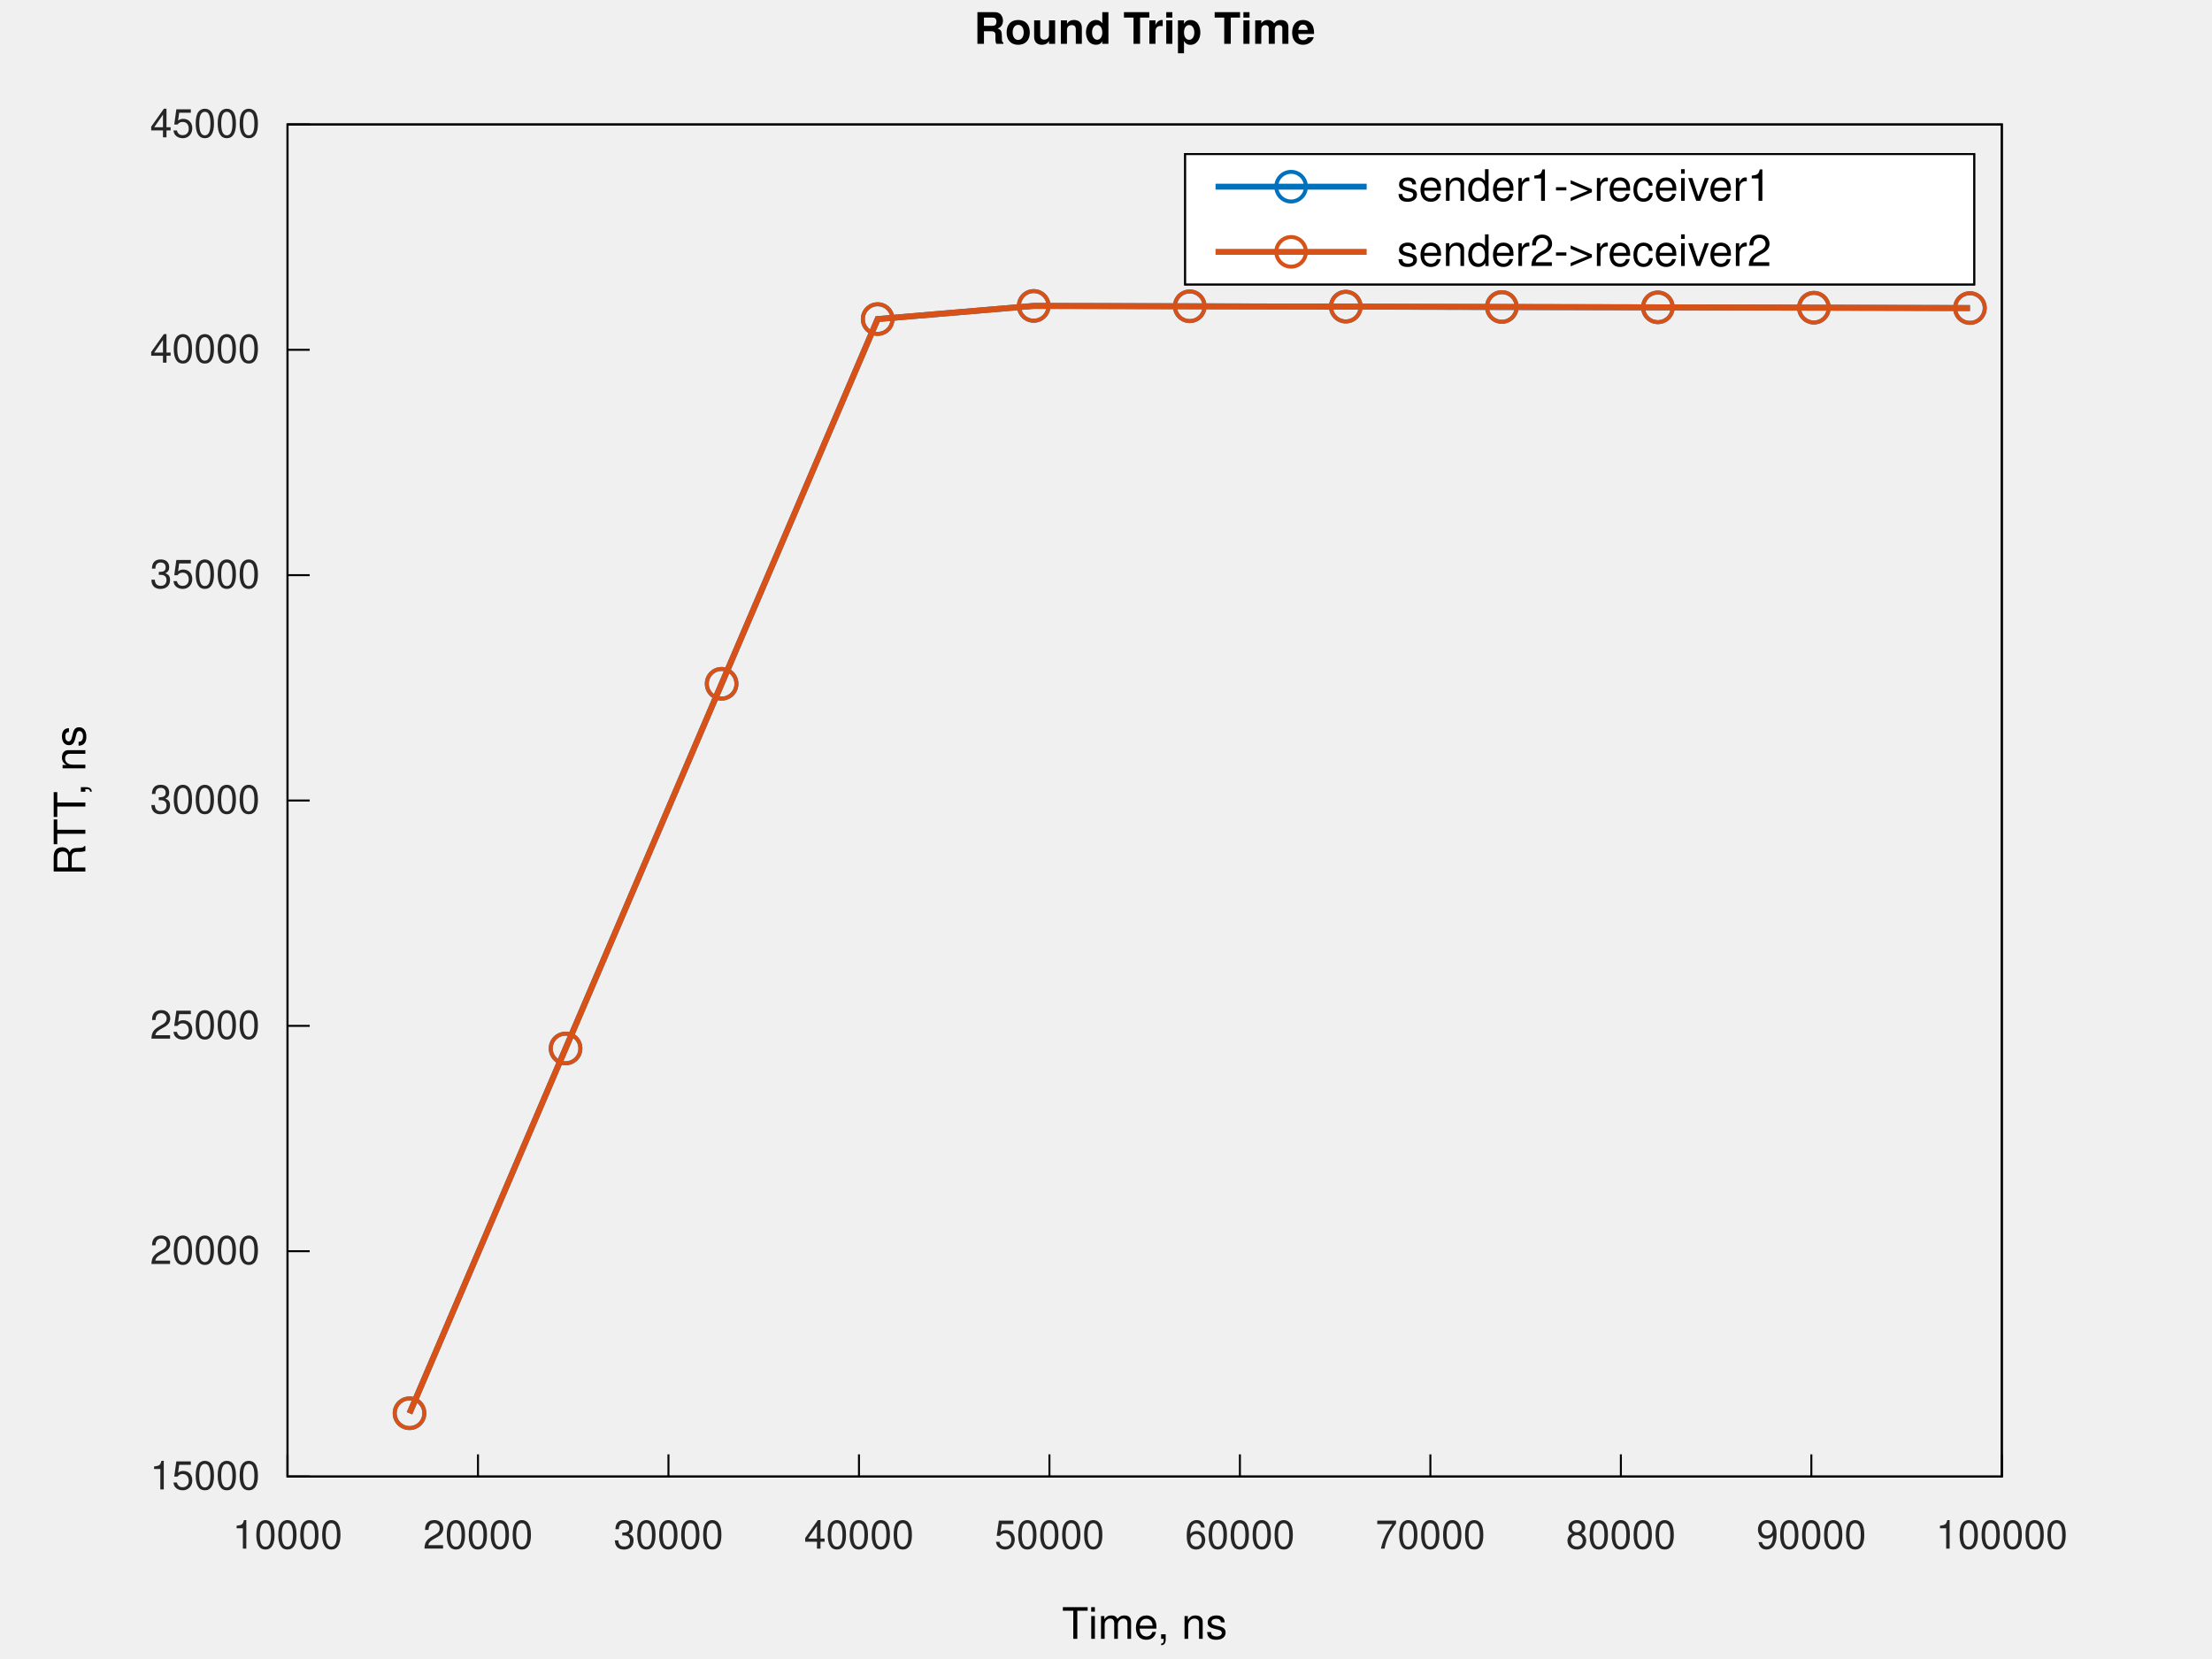
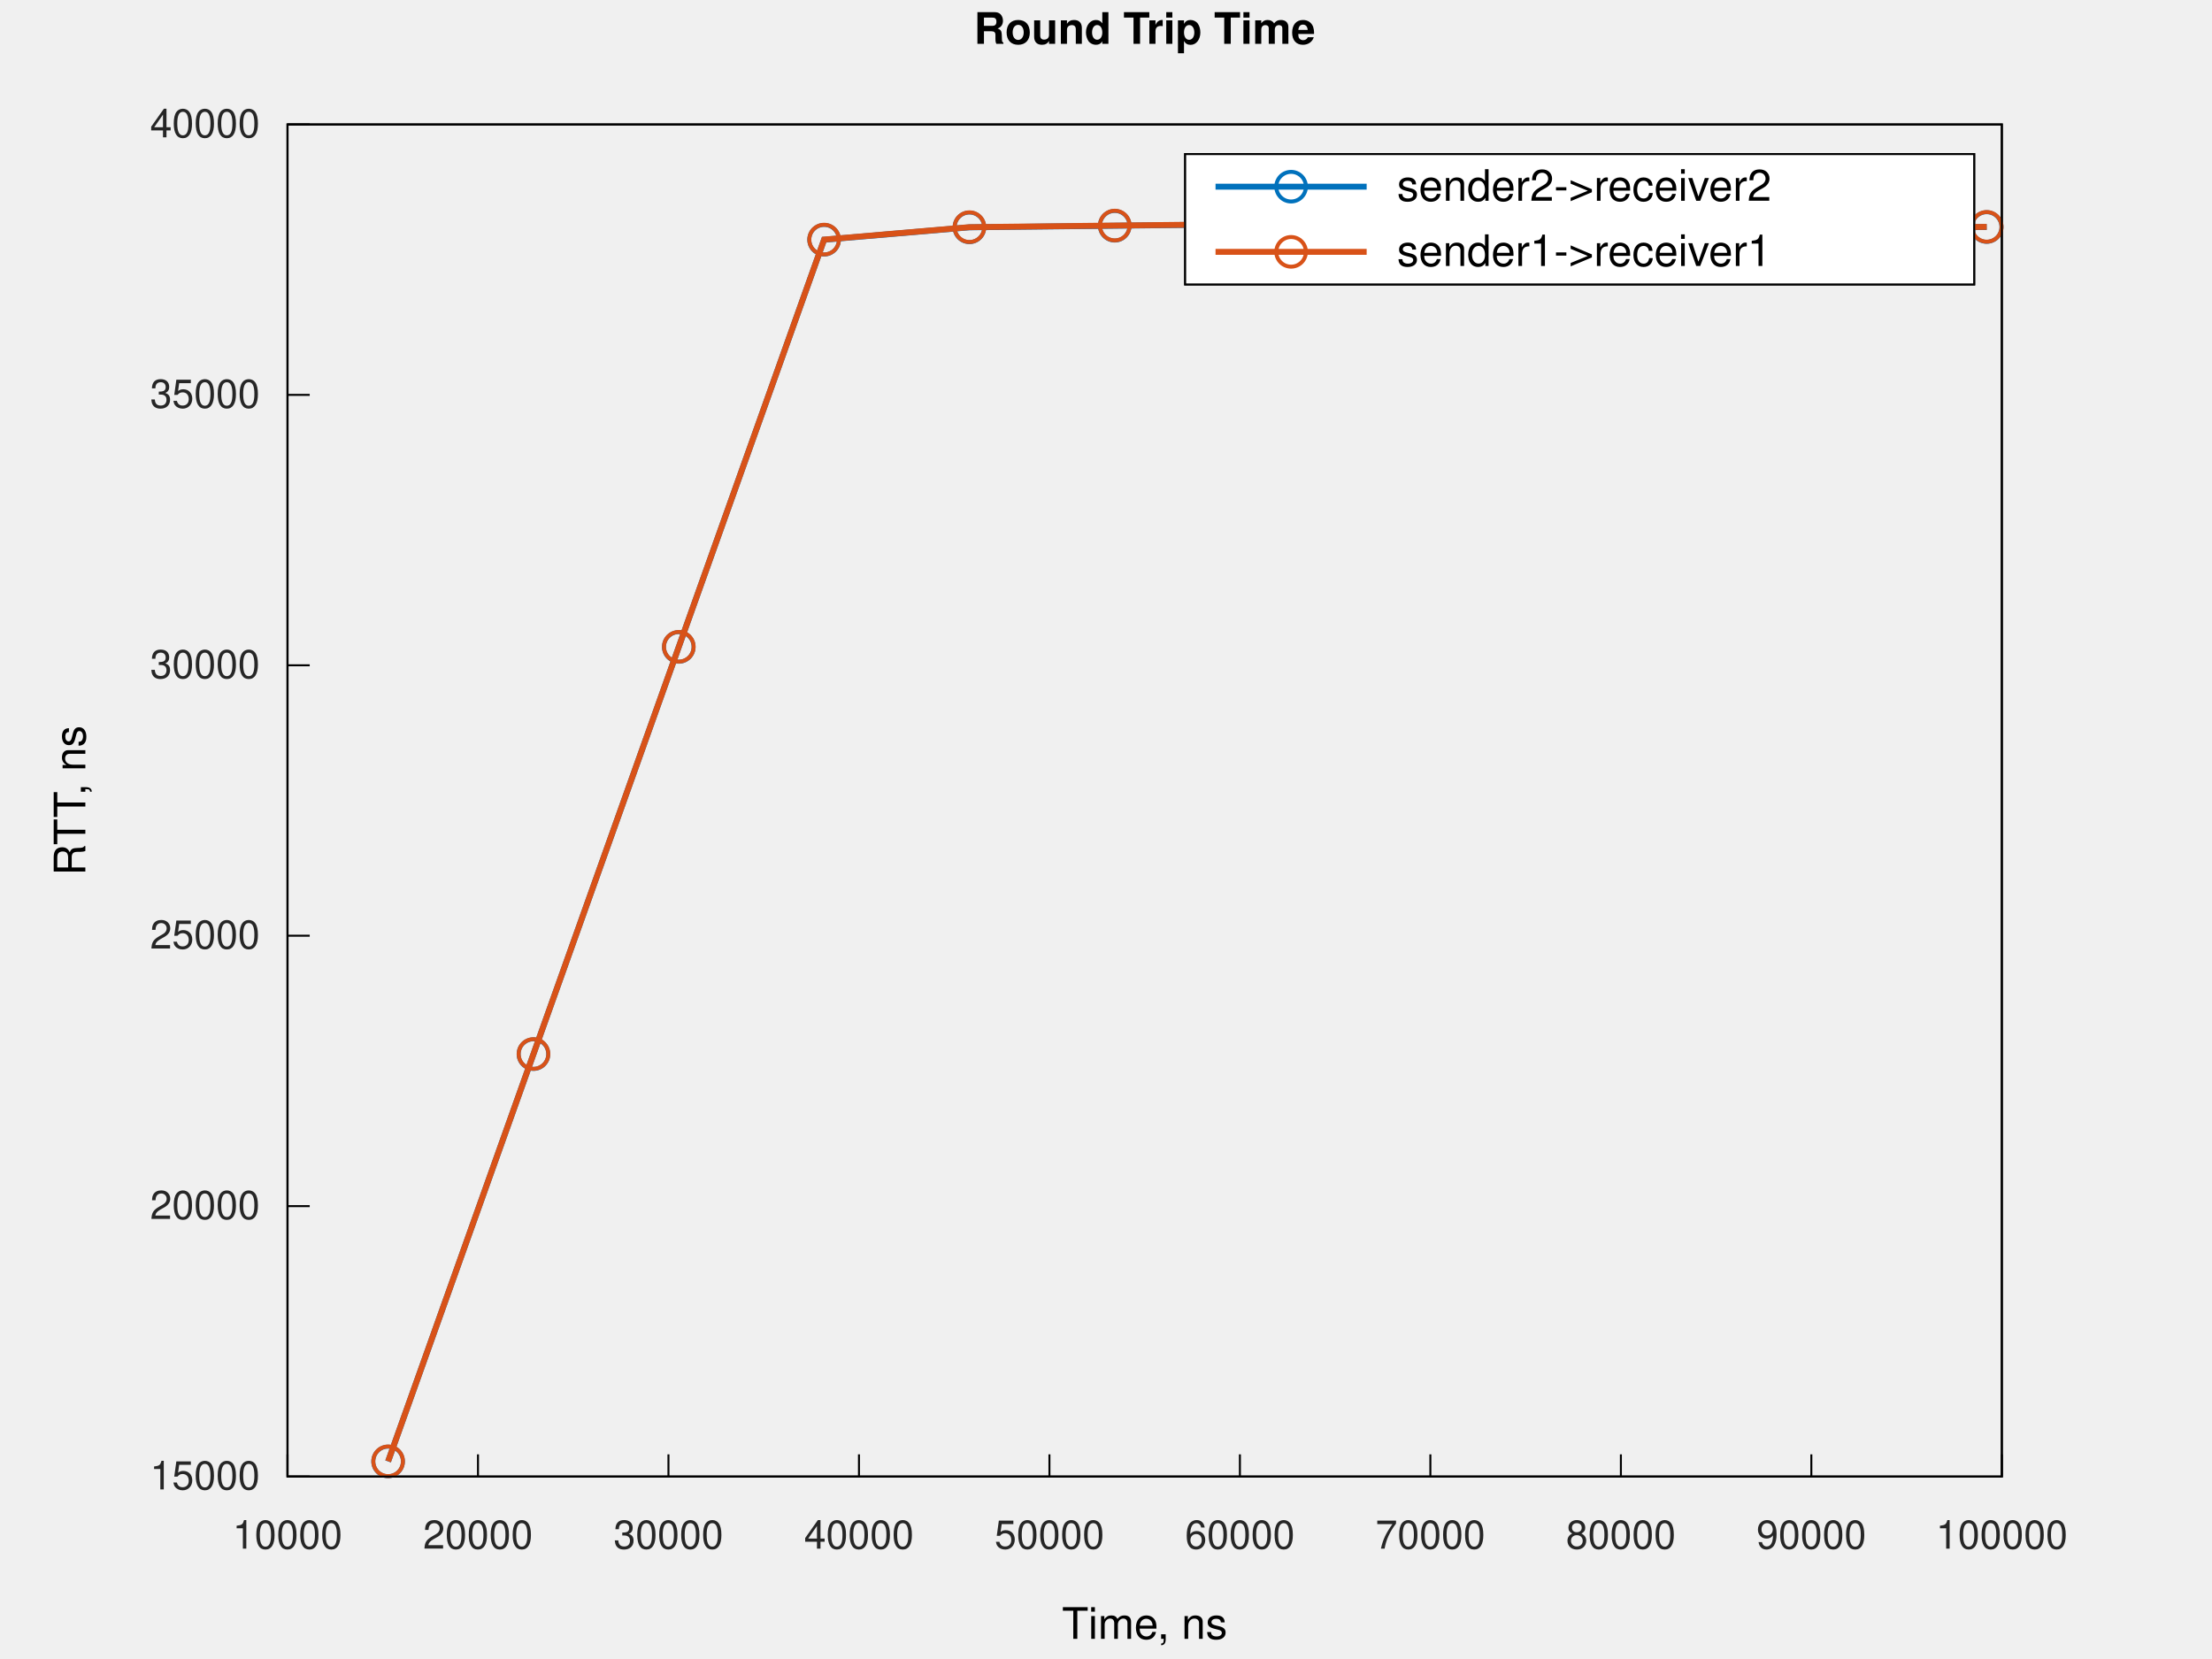
<svg xmlns="http://www.w3.org/2000/svg" xmlns:xlink="http://www.w3.org/1999/xlink" width="560" height="420" viewBox="0 0 560 420">
  <g id="gnuplot_canvas">
    <rect x="0" y="0" width="560" height="420" fill="none" />
    <defs>
      <circle id="gpDot" r="0.5" stroke-width="0.5" stroke="currentColor" />
      <path id="gpPt0" stroke-width="0.267" stroke="currentColor" d="M-1,0 h2 M0,-1 v2" />
      <path id="gpPt1" stroke-width="0.267" stroke="currentColor" d="M-1,-1 L1,1 M1,-1 L-1,1" />
      <path id="gpPt2" stroke-width="0.267" stroke="currentColor" d="M-1,0 L1,0 M0,-1 L0,1 M-1,-1 L1,1 M-1,1 L1,-1" />
      <rect id="gpPt3" stroke-width="0.267" stroke="currentColor" x="-1" y="-1" width="2" height="2" />
      <rect id="gpPt4" stroke-width="0.267" stroke="currentColor" fill="currentColor" x="-1" y="-1" width="2" height="2" />
      <circle id="gpPt5" stroke-width="0.267" stroke="currentColor" cx="0" cy="0" r="1" />
      <use xlink:href="#gpPt5" id="gpPt6" fill="currentColor" stroke="none" />
      <path id="gpPt7" stroke-width="0.267" stroke="currentColor" d="M0,-1.33 L-1.33,0.67 L1.33,0.67 z" />
      <use xlink:href="#gpPt7" id="gpPt8" fill="currentColor" stroke="none" />
      <use xlink:href="#gpPt7" id="gpPt9" stroke="currentColor" transform="rotate(180)" />
      <use xlink:href="#gpPt9" id="gpPt10" fill="currentColor" stroke="none" />
      <use xlink:href="#gpPt3" id="gpPt11" stroke="currentColor" transform="rotate(45)" />
      <use xlink:href="#gpPt11" id="gpPt12" fill="currentColor" stroke="none" />
      <path id="gpPt13" stroke-width="0.267" stroke="currentColor" d="M0,1.330 L1.265,0.411 L0.782,-1.067 L-0.782,-1.076 L-1.265,0.411 z" />
      <use xlink:href="#gpPt13" id="gpPt14" fill="currentColor" stroke="none" />
      <filter id="textbox" filterUnits="objectBoundingBox" x="0" y="0" height="1" width="1">
        <feFlood flood-color="white" flood-opacity="1" result="bgnd" />
        <feComposite in="SourceGraphic" in2="bgnd" operator="atop" />
      </filter>
      <filter id="greybox" filterUnits="objectBoundingBox" x="0" y="0" height="1" width="1">
        <feFlood flood-color="lightgrey" flood-opacity="1" result="grey" />
        <feComposite in="SourceGraphic" in2="grey" operator="atop" />
      </filter>
    </defs>
    <g fill="none" color="white" stroke="currentColor" stroke-width="1.00" stroke-linecap="butt" stroke-linejoin="miter">
</g>
    <g fill="none" color="white" stroke="currentColor" stroke-width="0.50" stroke-linecap="butt" stroke-linejoin="miter">
</g>
    <g fill="none" color="black" stroke="currentColor" stroke-width="0.50" stroke-linecap="butt" stroke-linejoin="miter">
      <path stroke="rgb(  0,   0,   0)" d="M72.79,373.81 L78.41,373.81  " />
      <g transform="translate(65.79,377.06)" stroke="none" fill="rgb(38,38,38)" font-family="Helvetica" font-size="10.00" text-anchor="end">
        <text>
          <tspan font-family="Helvetica">15000</tspan>
        </text>
      </g>
    </g>
    <g fill="none" color="black" stroke="currentColor" stroke-width="0.50" stroke-linecap="butt" stroke-linejoin="miter">
-       <path stroke="rgb(  0,   0,   0)" d="M72.79,316.76 L78.41,316.76  " />
-       <g transform="translate(65.79,320.01)" stroke="none" fill="rgb(38,38,38)" font-family="Helvetica" font-size="10.00" text-anchor="end">
+       <path stroke="rgb(  0,   0,   0)" d="M72.79,305.35 L78.41,305.35  " />
+       <g transform="translate(65.79,308.60)" stroke="none" fill="rgb(38,38,38)" font-family="Helvetica" font-size="10.00" text-anchor="end">
        <text>
          <tspan font-family="Helvetica">20000</tspan>
        </text>
      </g>
    </g>
    <g fill="none" color="black" stroke="currentColor" stroke-width="0.50" stroke-linecap="butt" stroke-linejoin="miter">
-       <path stroke="rgb(  0,   0,   0)" d="M72.79,259.71 L78.41,259.71  " />
-       <g transform="translate(65.79,262.96)" stroke="none" fill="rgb(38,38,38)" font-family="Helvetica" font-size="10.00" text-anchor="end">
+       <path stroke="rgb(  0,   0,   0)" d="M72.79,236.89 L78.41,236.89  " />
+       <g transform="translate(65.79,240.14)" stroke="none" fill="rgb(38,38,38)" font-family="Helvetica" font-size="10.00" text-anchor="end">
        <text>
          <tspan font-family="Helvetica">25000</tspan>
        </text>
      </g>
    </g>
    <g fill="none" color="black" stroke="currentColor" stroke-width="0.50" stroke-linecap="butt" stroke-linejoin="miter">
-       <path stroke="rgb(  0,   0,   0)" d="M72.79,202.66 L78.41,202.66  " />
-       <g transform="translate(65.79,205.91)" stroke="none" fill="rgb(38,38,38)" font-family="Helvetica" font-size="10.00" text-anchor="end">
+       <path stroke="rgb(  0,   0,   0)" d="M72.79,168.43 L78.41,168.43  " />
+       <g transform="translate(65.79,171.68)" stroke="none" fill="rgb(38,38,38)" font-family="Helvetica" font-size="10.00" text-anchor="end">
        <text>
          <tspan font-family="Helvetica">30000</tspan>
        </text>
      </g>
    </g>
    <g fill="none" color="black" stroke="currentColor" stroke-width="0.50" stroke-linecap="butt" stroke-linejoin="miter">
-       <path stroke="rgb(  0,   0,   0)" d="M72.79,145.61 L78.41,145.61  " />
-       <g transform="translate(65.79,148.86)" stroke="none" fill="rgb(38,38,38)" font-family="Helvetica" font-size="10.00" text-anchor="end">
+       <path stroke="rgb(  0,   0,   0)" d="M72.79,99.97 L78.41,99.97  " />
+       <g transform="translate(65.79,103.22)" stroke="none" fill="rgb(38,38,38)" font-family="Helvetica" font-size="10.00" text-anchor="end">
        <text>
          <tspan font-family="Helvetica">35000</tspan>
-         </text>
-       </g>
-     </g>
-     <g fill="none" color="black" stroke="currentColor" stroke-width="0.50" stroke-linecap="butt" stroke-linejoin="miter">
-       <path stroke="rgb(  0,   0,   0)" d="M72.79,88.56 L78.41,88.56  " />
-       <g transform="translate(65.79,91.81)" stroke="none" fill="rgb(38,38,38)" font-family="Helvetica" font-size="10.00" text-anchor="end">
-         <text>
-           <tspan font-family="Helvetica">40000</tspan>
        </text>
      </g>
    </g>
    <g fill="none" color="black" stroke="currentColor" stroke-width="0.50" stroke-linecap="butt" stroke-linejoin="miter">
      <path stroke="rgb(  0,   0,   0)" d="M72.79,31.51 L78.41,31.51  " />
      <g transform="translate(65.79,34.76)" stroke="none" fill="rgb(38,38,38)" font-family="Helvetica" font-size="10.00" text-anchor="end">
        <text>
-           <tspan font-family="Helvetica">45000</tspan>
+           <tspan font-family="Helvetica">40000</tspan>
        </text>
      </g>
    </g>
    <g fill="none" color="black" stroke="currentColor" stroke-width="0.50" stroke-linecap="butt" stroke-linejoin="miter">
      <path stroke="rgb(  0,   0,   0)" d="M72.79,373.81 L72.79,368.19  " />
      <g transform="translate(72.79,392.06)" stroke="none" fill="rgb(38,38,38)" font-family="Helvetica" font-size="10.00" text-anchor="middle">
        <text>
          <tspan font-family="Helvetica">10000</tspan>
        </text>
      </g>
    </g>
    <g fill="none" color="black" stroke="currentColor" stroke-width="0.50" stroke-linecap="butt" stroke-linejoin="miter">
      <path stroke="rgb(  0,   0,   0)" d="M121.01,373.81 L121.01,368.19  " />
      <g transform="translate(121.01,392.06)" stroke="none" fill="rgb(38,38,38)" font-family="Helvetica" font-size="10.00" text-anchor="middle">
        <text>
          <tspan font-family="Helvetica">20000</tspan>
        </text>
      </g>
    </g>
    <g fill="none" color="black" stroke="currentColor" stroke-width="0.50" stroke-linecap="butt" stroke-linejoin="miter">
      <path stroke="rgb(  0,   0,   0)" d="M169.23,373.81 L169.23,368.19  " />
      <g transform="translate(169.23,392.06)" stroke="none" fill="rgb(38,38,38)" font-family="Helvetica" font-size="10.00" text-anchor="middle">
        <text>
          <tspan font-family="Helvetica">30000</tspan>
        </text>
      </g>
    </g>
    <g fill="none" color="black" stroke="currentColor" stroke-width="0.50" stroke-linecap="butt" stroke-linejoin="miter">
      <path stroke="rgb(  0,   0,   0)" d="M217.46,373.81 L217.46,368.19  " />
      <g transform="translate(217.46,392.06)" stroke="none" fill="rgb(38,38,38)" font-family="Helvetica" font-size="10.00" text-anchor="middle">
        <text>
          <tspan font-family="Helvetica">40000</tspan>
        </text>
      </g>
    </g>
    <g fill="none" color="black" stroke="currentColor" stroke-width="0.50" stroke-linecap="butt" stroke-linejoin="miter">
      <path stroke="rgb(  0,   0,   0)" d="M265.68,373.81 L265.68,368.19  " />
      <g transform="translate(265.68,392.06)" stroke="none" fill="rgb(38,38,38)" font-family="Helvetica" font-size="10.00" text-anchor="middle">
        <text>
          <tspan font-family="Helvetica">50000</tspan>
        </text>
      </g>
    </g>
    <g fill="none" color="black" stroke="currentColor" stroke-width="0.50" stroke-linecap="butt" stroke-linejoin="miter">
      <path stroke="rgb(  0,   0,   0)" d="M313.90,373.81 L313.90,368.19  " />
      <g transform="translate(313.90,392.06)" stroke="none" fill="rgb(38,38,38)" font-family="Helvetica" font-size="10.00" text-anchor="middle">
        <text>
          <tspan font-family="Helvetica">60000</tspan>
        </text>
      </g>
    </g>
    <g fill="none" color="black" stroke="currentColor" stroke-width="0.50" stroke-linecap="butt" stroke-linejoin="miter">
      <path stroke="rgb(  0,   0,   0)" d="M362.12,373.81 L362.12,368.19  " />
      <g transform="translate(362.12,392.06)" stroke="none" fill="rgb(38,38,38)" font-family="Helvetica" font-size="10.00" text-anchor="middle">
        <text>
          <tspan font-family="Helvetica">70000</tspan>
        </text>
      </g>
    </g>
    <g fill="none" color="black" stroke="currentColor" stroke-width="0.50" stroke-linecap="butt" stroke-linejoin="miter">
      <path stroke="rgb(  0,   0,   0)" d="M410.35,373.81 L410.35,368.19  " />
      <g transform="translate(410.35,392.06)" stroke="none" fill="rgb(38,38,38)" font-family="Helvetica" font-size="10.00" text-anchor="middle">
        <text>
          <tspan font-family="Helvetica">80000</tspan>
        </text>
      </g>
    </g>
    <g fill="none" color="black" stroke="currentColor" stroke-width="0.50" stroke-linecap="butt" stroke-linejoin="miter">
      <path stroke="rgb(  0,   0,   0)" d="M458.57,373.81 L458.57,368.19  " />
      <g transform="translate(458.57,392.06)" stroke="none" fill="rgb(38,38,38)" font-family="Helvetica" font-size="10.00" text-anchor="middle">
        <text>
          <tspan font-family="Helvetica">90000</tspan>
        </text>
      </g>
    </g>
    <g fill="none" color="black" stroke="currentColor" stroke-width="0.50" stroke-linecap="butt" stroke-linejoin="miter">
      <path stroke="rgb(  0,   0,   0)" d="M506.79,373.81 L506.79,368.19  " />
      <g transform="translate(506.79,392.06)" stroke="none" fill="rgb(38,38,38)" font-family="Helvetica" font-size="10.00" text-anchor="middle">
        <text>
          <tspan font-family="Helvetica">100000</tspan>
        </text>
      </g>
    </g>
    <g fill="none" color="black" stroke="currentColor" stroke-width="0.50" stroke-linecap="butt" stroke-linejoin="miter">
</g>
    <g fill="none" color="black" stroke="currentColor" stroke-width="0.50" stroke-linecap="butt" stroke-linejoin="miter">
      <path stroke="rgb(  0,   0,   0)" d="M72.79,31.51 L72.79,373.81 L506.79,373.81 L506.79,31.51 L72.79,31.51 Z  " />
    </g>
    <g fill="none" color="black" stroke="currentColor" stroke-width="0.50" stroke-linecap="butt" stroke-linejoin="miter">
</g>
    <g fill="none" color="black" stroke="currentColor" stroke-width="0.50" stroke-linecap="butt" stroke-linejoin="miter">
      <path stroke="rgb(  0,   0,   0)" d="M300.04,72.01 L300.04,39.01 L499.79,39.01 L499.79,72.01 L300.04,72.01 Z  " />
    </g>
    <g id="gnuplot_plot_1a" fill="none">
      <g fill="none" color="white" stroke="rgb(  0,   0,   0)" stroke-width="1.50" stroke-linecap="butt" stroke-linejoin="miter">
</g>
      <g fill="none" color="black" stroke="currentColor" stroke-width="1.50" stroke-linecap="butt" stroke-linejoin="miter">
-         <path stroke="rgb(  0, 113, 188)" d="M103.67,357.79 L143.18,265.44 L182.69,173.11 L222.19,80.78 L261.70,77.45 L301.20,77.54 L340.70,77.63 L380.21,77.72   L419.71,77.81 L459.21,77.90 L498.72,77.99  " />
-         <use xlink:href="#gpPt5" transform="translate(103.67,357.79) scale(3.75)" color="rgb(  0, 113, 188)" />
-         <use xlink:href="#gpPt5" transform="translate(143.18,265.44) scale(3.75)" color="rgb(  0, 113, 188)" />
-         <use xlink:href="#gpPt5" transform="translate(182.69,173.11) scale(3.75)" color="rgb(  0, 113, 188)" />
-         <use xlink:href="#gpPt5" transform="translate(222.19,80.78) scale(3.75)" color="rgb(  0, 113, 188)" />
-         <use xlink:href="#gpPt5" transform="translate(261.70,77.45) scale(3.75)" color="rgb(  0, 113, 188)" />
-         <use xlink:href="#gpPt5" transform="translate(301.20,77.54) scale(3.75)" color="rgb(  0, 113, 188)" />
-         <use xlink:href="#gpPt5" transform="translate(340.70,77.63) scale(3.75)" color="rgb(  0, 113, 188)" />
-         <use xlink:href="#gpPt5" transform="translate(380.21,77.72) scale(3.75)" color="rgb(  0, 113, 188)" />
-         <use xlink:href="#gpPt5" transform="translate(419.71,77.81) scale(3.75)" color="rgb(  0, 113, 188)" />
-         <use xlink:href="#gpPt5" transform="translate(459.21,77.90) scale(3.75)" color="rgb(  0, 113, 188)" />
-         <use xlink:href="#gpPt5" transform="translate(498.72,77.99) scale(3.75)" color="rgb(  0, 113, 188)" />
+         <path stroke="rgb(  0, 113, 188)" d="M98.25,369.99 L135.05,266.87 L171.84,163.78 L208.63,60.69 L245.42,57.55 L282.21,57.15 L319.00,56.74 L355.79,57.71   L392.58,57.31 L429.37,56.91 L466.16,57.87 L502.95,57.47  " />
+         <use xlink:href="#gpPt5" transform="translate(98.25,369.99) scale(3.75)" color="rgb(  0, 113, 188)" />
+         <use xlink:href="#gpPt5" transform="translate(135.05,266.87) scale(3.75)" color="rgb(  0, 113, 188)" />
+         <use xlink:href="#gpPt5" transform="translate(171.84,163.78) scale(3.75)" color="rgb(  0, 113, 188)" />
+         <use xlink:href="#gpPt5" transform="translate(208.63,60.69) scale(3.75)" color="rgb(  0, 113, 188)" />
+         <use xlink:href="#gpPt5" transform="translate(245.42,57.55) scale(3.75)" color="rgb(  0, 113, 188)" />
+         <use xlink:href="#gpPt5" transform="translate(282.21,57.15) scale(3.75)" color="rgb(  0, 113, 188)" />
+         <use xlink:href="#gpPt5" transform="translate(319.00,56.74) scale(3.75)" color="rgb(  0, 113, 188)" />
+         <use xlink:href="#gpPt5" transform="translate(355.79,57.71) scale(3.75)" color="rgb(  0, 113, 188)" />
+         <use xlink:href="#gpPt5" transform="translate(392.58,57.31) scale(3.75)" color="rgb(  0, 113, 188)" />
+         <use xlink:href="#gpPt5" transform="translate(429.37,56.91) scale(3.75)" color="rgb(  0, 113, 188)" />
+         <use xlink:href="#gpPt5" transform="translate(466.16,57.87) scale(3.75)" color="rgb(  0, 113, 188)" />
+         <use xlink:href="#gpPt5" transform="translate(502.95,57.47) scale(3.75)" color="rgb(  0, 113, 188)" />
      </g>
    </g>
    <g id="gnuplot_plot_2a" fill="none">
      <g fill="none" color="black" stroke="currentColor" stroke-width="1.50" stroke-linecap="butt" stroke-linejoin="miter">
-         <path stroke="rgb(216,  82,  24)" d="M103.68,357.78 L143.19,265.43 L182.69,173.10 L222.20,80.77 L261.70,77.44 L301.20,77.53 L340.71,77.62 L380.21,77.71   L419.72,77.80 L459.22,77.89 L498.72,77.98  " />
-         <use xlink:href="#gpPt5" transform="translate(103.68,357.78) scale(3.75)" color="rgb(216,  82,  24)" />
-         <use xlink:href="#gpPt5" transform="translate(143.19,265.43) scale(3.75)" color="rgb(216,  82,  24)" />
-         <use xlink:href="#gpPt5" transform="translate(182.69,173.10) scale(3.75)" color="rgb(216,  82,  24)" />
-         <use xlink:href="#gpPt5" transform="translate(222.20,80.77) scale(3.75)" color="rgb(216,  82,  24)" />
-         <use xlink:href="#gpPt5" transform="translate(261.70,77.44) scale(3.75)" color="rgb(216,  82,  24)" />
-         <use xlink:href="#gpPt5" transform="translate(301.20,77.53) scale(3.75)" color="rgb(216,  82,  24)" />
-         <use xlink:href="#gpPt5" transform="translate(340.71,77.62) scale(3.75)" color="rgb(216,  82,  24)" />
-         <use xlink:href="#gpPt5" transform="translate(380.21,77.71) scale(3.75)" color="rgb(216,  82,  24)" />
-         <use xlink:href="#gpPt5" transform="translate(419.72,77.80) scale(3.75)" color="rgb(216,  82,  24)" />
-         <use xlink:href="#gpPt5" transform="translate(459.22,77.89) scale(3.75)" color="rgb(216,  82,  24)" />
-         <use xlink:href="#gpPt5" transform="translate(498.72,77.98) scale(3.75)" color="rgb(216,  82,  24)" />
+         <path stroke="rgb(216,  82,  24)" d="M98.26,369.95 L135.06,266.83 L171.85,163.74 L208.64,60.65 L245.43,57.51 L282.22,57.10 L319.01,56.70 L355.80,57.67   L392.59,57.27 L429.38,56.86 L466.18,57.83 L502.97,57.43  " />
+         <use xlink:href="#gpPt5" transform="translate(98.26,369.95) scale(3.75)" color="rgb(216,  82,  24)" />
+         <use xlink:href="#gpPt5" transform="translate(135.06,266.83) scale(3.75)" color="rgb(216,  82,  24)" />
+         <use xlink:href="#gpPt5" transform="translate(171.85,163.74) scale(3.75)" color="rgb(216,  82,  24)" />
+         <use xlink:href="#gpPt5" transform="translate(208.64,60.65) scale(3.75)" color="rgb(216,  82,  24)" />
+         <use xlink:href="#gpPt5" transform="translate(245.43,57.51) scale(3.75)" color="rgb(216,  82,  24)" />
+         <use xlink:href="#gpPt5" transform="translate(282.22,57.10) scale(3.75)" color="rgb(216,  82,  24)" />
+         <use xlink:href="#gpPt5" transform="translate(319.01,56.70) scale(3.75)" color="rgb(216,  82,  24)" />
+         <use xlink:href="#gpPt5" transform="translate(355.80,57.67) scale(3.75)" color="rgb(216,  82,  24)" />
+         <use xlink:href="#gpPt5" transform="translate(392.59,57.27) scale(3.75)" color="rgb(216,  82,  24)" />
+         <use xlink:href="#gpPt5" transform="translate(429.38,56.86) scale(3.75)" color="rgb(216,  82,  24)" />
+         <use xlink:href="#gpPt5" transform="translate(466.18,57.83) scale(3.75)" color="rgb(216,  82,  24)" />
+         <use xlink:href="#gpPt5" transform="translate(502.97,57.43) scale(3.75)" color="rgb(216,  82,  24)" />
      </g>
    </g>
    <g id="gnuplot_plot_3a">
      <g fill="none" color="black" stroke="currentColor" stroke-width="1.50" stroke-linecap="butt" stroke-linejoin="miter">
</g>
    </g>
    <g id="gnuplot_plot_4a">
      <g fill="none" color="black" stroke="currentColor" stroke-width="1.50" stroke-linecap="butt" stroke-linejoin="miter">
</g>
    </g>
    <g stroke="none" shape-rendering="crispEdges">
      <polygon fill="white" points="300.04,72.01 499.79,72.01 499.79,39.01 300.04,39.01 " />
    </g>
    <g fill="none" color="white" stroke="white" stroke-width="0.50" stroke-linecap="butt" stroke-linejoin="miter">
</g>
    <g fill="none" color="black" stroke="currentColor" stroke-width="0.50" stroke-linecap="butt" stroke-linejoin="miter">
      <path stroke="rgb(  0,   0,   0)" d="M300.04,72.01 L300.04,39.01 L499.79,39.01 L499.79,72.01 L300.04,72.01 Z  " />
    </g>
    <g id="gnuplot_plot_1a" fill="none">
      <g fill="none" color="white" stroke="rgb(  0,   0,   0)" stroke-width="1.50" stroke-linecap="butt" stroke-linejoin="miter">
</g>
      <g fill="none" color="black" stroke="currentColor" stroke-width="1.50" stroke-linecap="butt" stroke-linejoin="miter">
</g>
    </g>
    <g id="gnuplot_plot_2a" fill="none">
      <g fill="none" color="black" stroke="currentColor" stroke-width="1.50" stroke-linecap="butt" stroke-linejoin="miter">
</g>
    </g>
    <g id="gnuplot_plot_3a">
      <g fill="none" color="black" stroke="currentColor" stroke-width="1.50" stroke-linecap="butt" stroke-linejoin="miter">
        <g transform="translate(353.68,50.84)" stroke="none" fill="rgb(0,0,0)" font-family="Helvetica" font-size="11.00" text-anchor="start">
+           <text>
+             <tspan font-family="Helvetica">sender2-&gt;receiver2</tspan>
+           </text>
+         </g>
+       </g>
+       <g fill="none" color="black" stroke="currentColor" stroke-width="1.50" stroke-linecap="butt" stroke-linejoin="miter">
+         <path stroke="rgb(  0, 113, 188)" d="M307.73,47.26 L345.99,47.26  " />
+         <use xlink:href="#gpPt5" transform="translate(326.86,47.26) scale(3.75)" color="rgb(  0, 113, 188)" />
+       </g>
+     </g>
+     <g id="gnuplot_plot_4a">
+       <g fill="none" color="black" stroke="currentColor" stroke-width="1.50" stroke-linecap="butt" stroke-linejoin="miter">
+         <g transform="translate(353.68,67.34)" stroke="none" fill="rgb(0,0,0)" font-family="Helvetica" font-size="11.00" text-anchor="start">
          <text>
            <tspan font-family="Helvetica">sender1-&gt;receiver1</tspan>
          </text>
        </g>
      </g>
      <g fill="none" color="black" stroke="currentColor" stroke-width="1.50" stroke-linecap="butt" stroke-linejoin="miter">
-         <path stroke="rgb(  0, 113, 188)" d="M307.73,47.26 L345.99,47.26  " />
-         <use xlink:href="#gpPt5" transform="translate(326.86,47.26) scale(3.75)" color="rgb(  0, 113, 188)" />
-       </g>
-     </g>
-     <g id="gnuplot_plot_4a">
-       <g fill="none" color="black" stroke="currentColor" stroke-width="1.50" stroke-linecap="butt" stroke-linejoin="miter">
-         <g transform="translate(353.68,67.34)" stroke="none" fill="rgb(0,0,0)" font-family="Helvetica" font-size="11.00" text-anchor="start">
-           <text>
-             <tspan font-family="Helvetica">sender2-&gt;receiver2</tspan>
-           </text>
-         </g>
-       </g>
-       <g fill="none" color="black" stroke="currentColor" stroke-width="1.50" stroke-linecap="butt" stroke-linejoin="miter">
        <path stroke="rgb(216,  82,  24)" d="M307.73,63.76 L345.99,63.76  " />
        <use xlink:href="#gpPt5" transform="translate(326.86,63.76) scale(3.75)" color="rgb(216,  82,  24)" />
      </g>
    </g>
    <g fill="none" color="white" stroke="rgb(216,  82,  24)" stroke-width="2.00" stroke-linecap="butt" stroke-linejoin="miter">
</g>
    <g fill="none" color="black" stroke="currentColor" stroke-width="2.00" stroke-linecap="butt" stroke-linejoin="miter">
</g>
    <g fill="none" color="black" stroke="black" stroke-width="0.50" stroke-linecap="butt" stroke-linejoin="miter">
</g>
    <g fill="none" color="black" stroke="currentColor" stroke-width="0.50" stroke-linecap="butt" stroke-linejoin="miter">
      <path stroke="rgb(  0,   0,   0)" d="M72.79,31.51 L72.79,373.81 L506.79,373.81 L506.79,31.51 L72.79,31.51 Z  " />
      <g transform="translate(21.61,202.66) rotate(270.00)" stroke="none" fill="rgb(0,0,0)" font-family="Helvetica" font-size="11.00" text-anchor="middle">
        <text>
          <tspan font-family="Helvetica">RTT, ns</tspan>
        </text>
      </g>
    </g>
    <g fill="none" color="black" stroke="currentColor" stroke-width="0.50" stroke-linecap="butt" stroke-linejoin="miter">
      <g transform="translate(289.79,414.89)" stroke="none" fill="rgb(0,0,0)" font-family="Helvetica" font-size="11.00" text-anchor="middle">
        <text>
          <tspan font-family="Helvetica">Time, ns</tspan>
        </text>
      </g>
    </g>
    <g fill="none" color="black" stroke="currentColor" stroke-width="0.50" stroke-linecap="butt" stroke-linejoin="miter">
</g>
    <g fill="none" color="black" stroke="currentColor" stroke-width="0.50" stroke-linecap="butt" stroke-linejoin="miter">
      <g transform="translate(289.79,11.09)" stroke="none" fill="rgb(0,0,0)" font-family="Helvetica" font-size="11.00" text-anchor="middle">
        <text>
          <tspan font-family="Helvetica" font-weight="bold">Round Trip Time</tspan>
        </text>
      </g>
    </g>
    <g fill="none" color="black" stroke="currentColor" stroke-width="0.50" stroke-linecap="butt" stroke-linejoin="miter">
</g>
  </g>
</svg>
